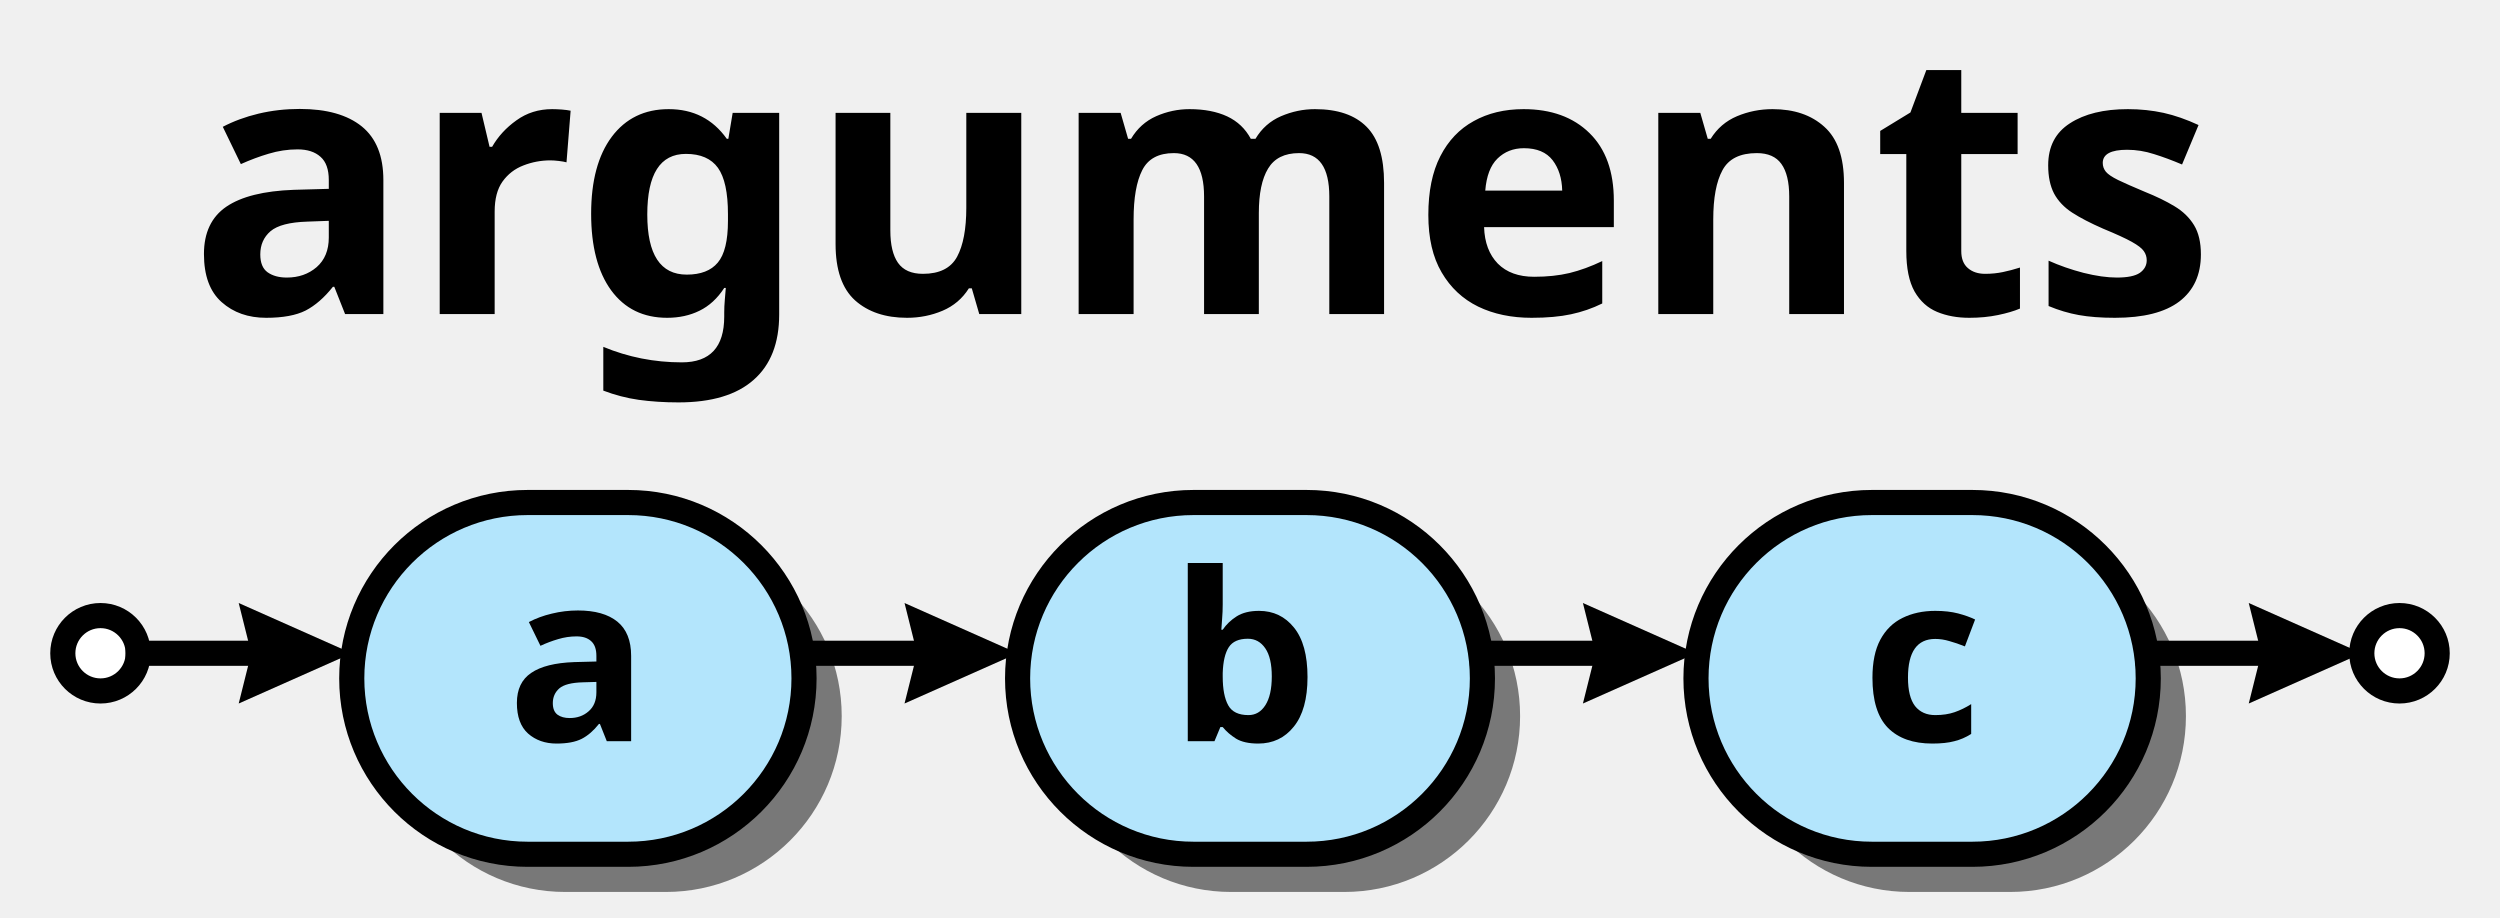
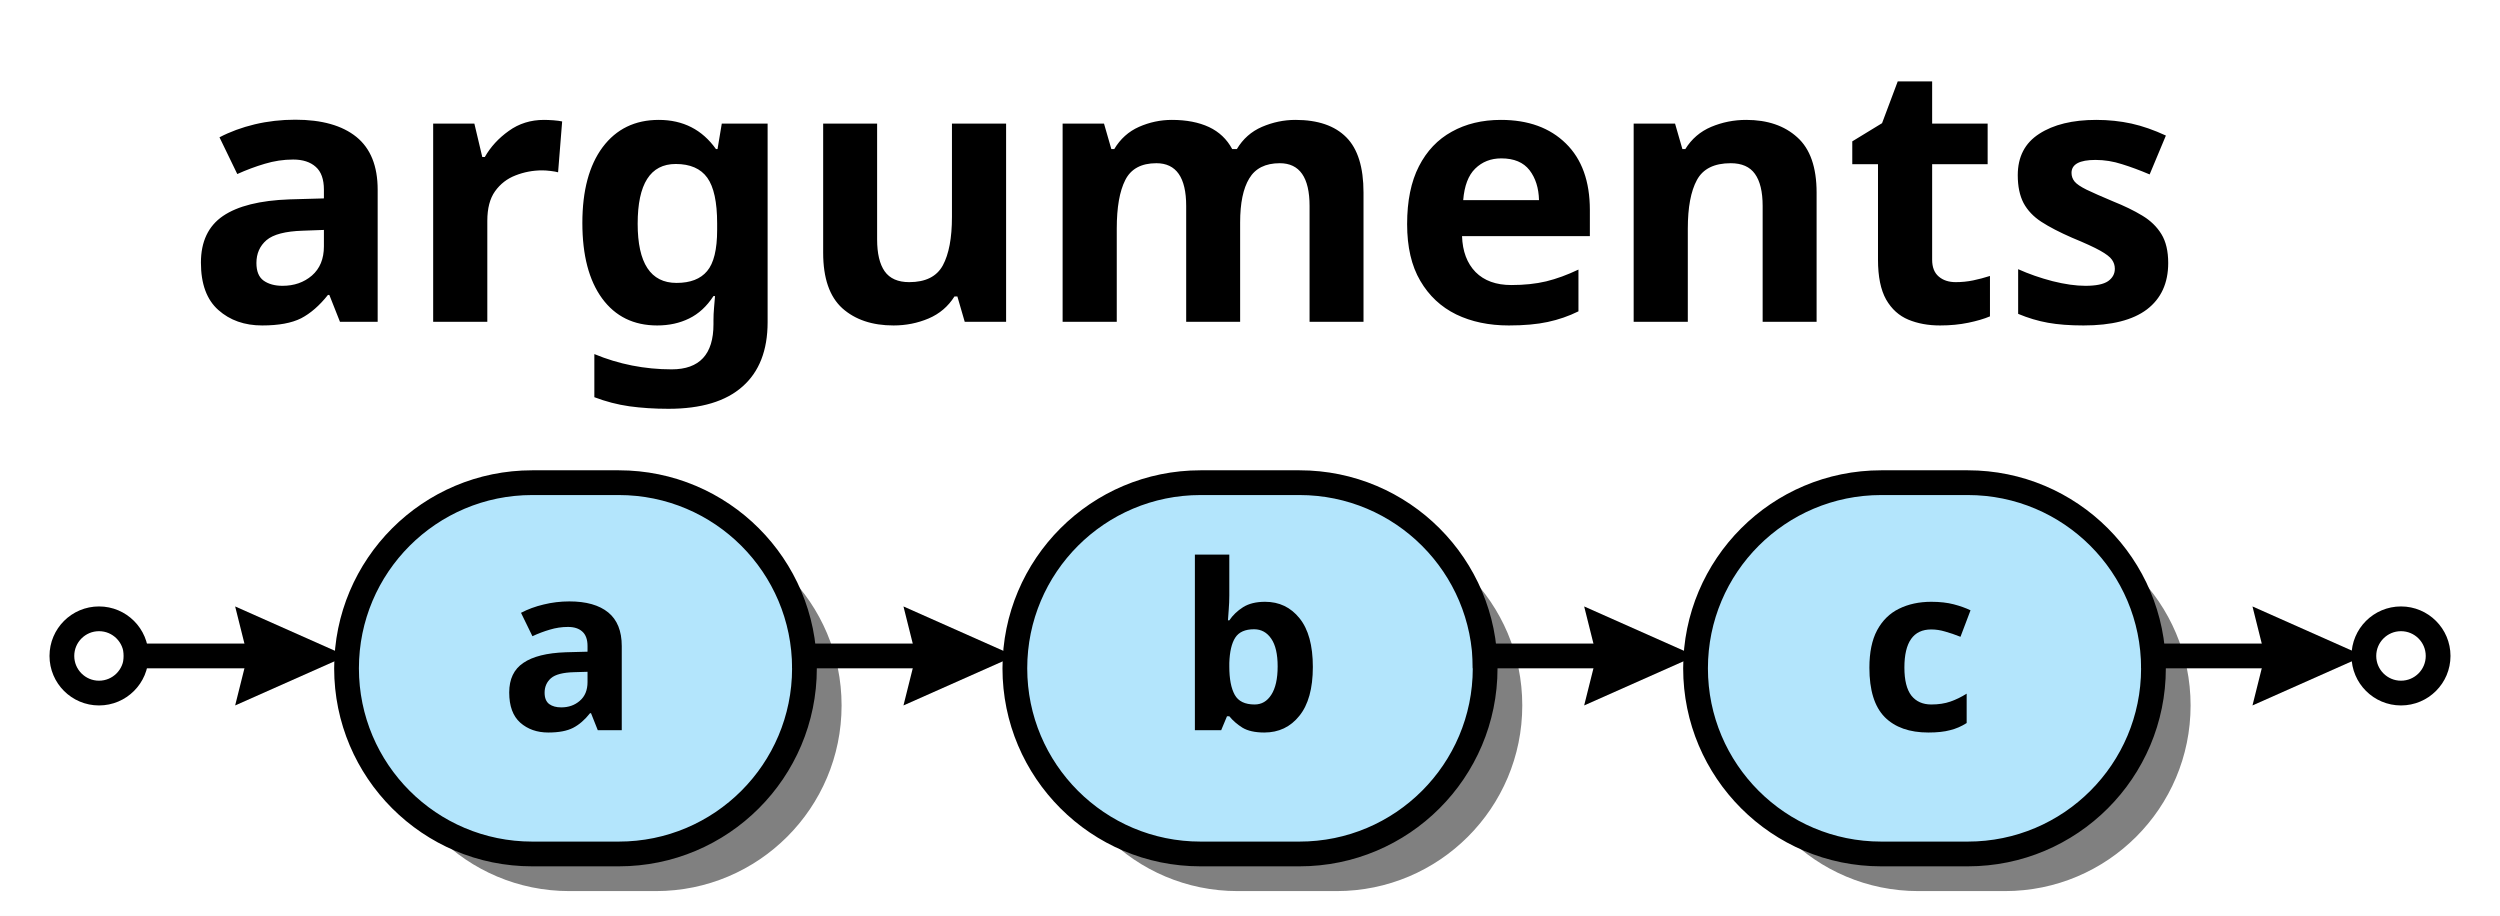
- <svg xmlns="http://www.w3.org/2000/svg" xml:space="preserve" width="199" height="73" version="1.1">
+ <svg xmlns="http://www.w3.org/2000/svg" xml:space="preserve" width="202" height="74" version="1.1">
  <style type="text/css">

.title_font {fill:#000000; text-anchor:start;
- font-family:Sans; font-size:22pt; font-weight:bold; font-style:normal; }
+ font-family:PT Sans Bold; font-size:22pt; font-weight:bold; font-style:normal; }
.token_font {fill:#000000; text-anchor:middle;
- font-family:Sans; font-size:16pt; font-weight:bold; font-style:normal; }
+ font-family:PT Sans Bold; font-size:16pt; font-weight:bold; font-style:normal; }
.box_font {fill:#000000; text-anchor:middle;
- font-family:Times; font-size:14pt; font-weight:normal; font-style:italic; }
+ font-family:PT Sans Italic; font-size:14pt; font-weight:normal; font-style:italic; }
.bubble_font {fill:#000000; text-anchor:middle;
- font-family:Sans; font-size:14pt; font-weight:bold; font-style:normal; }
+ font-family:PT Sans Bold; font-size:14pt; font-weight:bold; font-style:normal; }
.hex_font {fill:#000000; text-anchor:middle;
- font-family:Sans; font-size:14pt; font-weight:bold; font-style:normal; }
+ font-family:PT Sans Bold; font-size:14pt; font-weight:bold; font-style:normal; }
.label {fill: #000; text-anchor:middle; font-size:16pt; font-weight:bold; font-family:Sans;}
.link {fill: #0D47A1;}
.link:hover {fill: #0D47A1; text-decoration:underline;}
.link:visited {fill: #4A148C;}

</style>
  <defs>
    <marker id="arrow" markerWidth="5" markerHeight="4" refX="2.5" refY="2" orient="auto" markerUnits="strokeWidth">
      <path d="M0,0 L0.5,2 L0,4 L4.5,2 z" fill="#000000" />
    </marker>
  </defs>
-   <circle cx="8" cy="52" r="3" stroke="#000000" stroke-width="2" fill="#ffffff" />
-   <path d="M45,71 A14,14 0 0,1 45,43 H53 A14,14 0 0,1 53,71 z" fill="#000000" fill-opacity="0.498" />
-   <path d="M42,68 A14,14 0 0,1 42,40 H50 A14,14 0 0,1 50,68 z" stroke="#000000" stroke-width="2" fill="#b3e5fc" fill-opacity="1.0" />
+   <rect width="100%" height="100%" fill="white" />
+   <circle cx="8" cy="53" r="3" stroke="#000000" stroke-width="2" fill="#ffffff" />
+   <path d="M46,72 A15,15 0 0,1 46,42 H53 A15,15 0 0,1 53,72 z" fill="#000000" fill-opacity="0.498" />
+   <path d="M43,69 A15,15 0 0,1 43,39 H50 A15,15 0 0,1 50,69 z" stroke="#000000" stroke-width="2" fill="#b3e5fc" fill-opacity="1.0" />
  <text class="bubble_font" x="46" y="59">a</text>
-   <path d="M98,71 A14,14 0 0,1 98,43 H107 A14,14 0 0,1 107,71 z" fill="#000000" fill-opacity="0.498" />
-   <path d="M95,68 A14,14 0 0,1 95,40 H104 A14,14 0 0,1 104,68 z" stroke="#000000" stroke-width="2" fill="#b3e5fc" fill-opacity="1.0" />
-   <text class="bubble_font" x="99" y="59">b</text>
-   <line x1="63" y1="52" x2="77" y2="52" stroke="#000000" stroke-width="2" marker-end="url(#arrow)" />
-   <path d="M152,71 A14,14 0 0,1 152,43 H160 A14,14 0 0,1 160,71 z" fill="#000000" fill-opacity="0.498" />
-   <path d="M149,68 A14,14 0 0,1 149,40 H157 A14,14 0 0,1 157,68 z" stroke="#000000" stroke-width="2" fill="#b3e5fc" fill-opacity="1.0" />
-   <text class="bubble_font" x="153" y="59">c</text>
-   <line x1="117" y1="52" x2="131" y2="52" stroke="#000000" stroke-width="2" marker-end="url(#arrow)" />
-   <line x1="10" y1="52" x2="24" y2="52" stroke="#000000" stroke-width="2" marker-end="url(#arrow)" />
-   <circle cx="191" cy="52" r="3" stroke="#000000" stroke-width="2" fill="#ffffff" />
-   <line x1="170" y1="52" x2="184" y2="52" stroke="#000000" stroke-width="2" marker-end="url(#arrow)" />
-   <text class="title_font" x="15" y="25">arguments</text>
+   <path d="M100,72 A15,15 0 0,1 100,42 H108 A15,15 0 0,1 108,72 z" fill="#000000" fill-opacity="0.498" />
+   <path d="M97,69 A15,15 0 0,1 97,39 H105 A15,15 0 0,1 105,69 z" stroke="#000000" stroke-width="2" fill="#b3e5fc" fill-opacity="1.0" />
+   <text class="bubble_font" x="101" y="59">b</text>
+   <line x1="64" y1="53" x2="78" y2="53" stroke="#000000" stroke-width="2" marker-end="url(#arrow)" />
+   <path d="M155,72 A15,15 0 0,1 155,42 H162 A15,15 0 0,1 162,72 z" fill="#000000" fill-opacity="0.498" />
+   <path d="M152,69 A15,15 0 0,1 152,39 H159 A15,15 0 0,1 159,69 z" stroke="#000000" stroke-width="2" fill="#b3e5fc" fill-opacity="1.0" />
+   <text class="bubble_font" x="155" y="59">c</text>
+   <line x1="119" y1="53" x2="133" y2="53" stroke="#000000" stroke-width="2" marker-end="url(#arrow)" />
+   <line x1="10" y1="53" x2="24" y2="53" stroke="#000000" stroke-width="2" marker-end="url(#arrow)" />
+   <circle cx="194" cy="53" r="3" stroke="#000000" stroke-width="2" fill="#ffffff" />
+   <line x1="173" y1="53" x2="187" y2="53" stroke="#000000" stroke-width="2" marker-end="url(#arrow)" />
+   <text class="title_font" x="15" y="26">arguments</text>
</svg>
